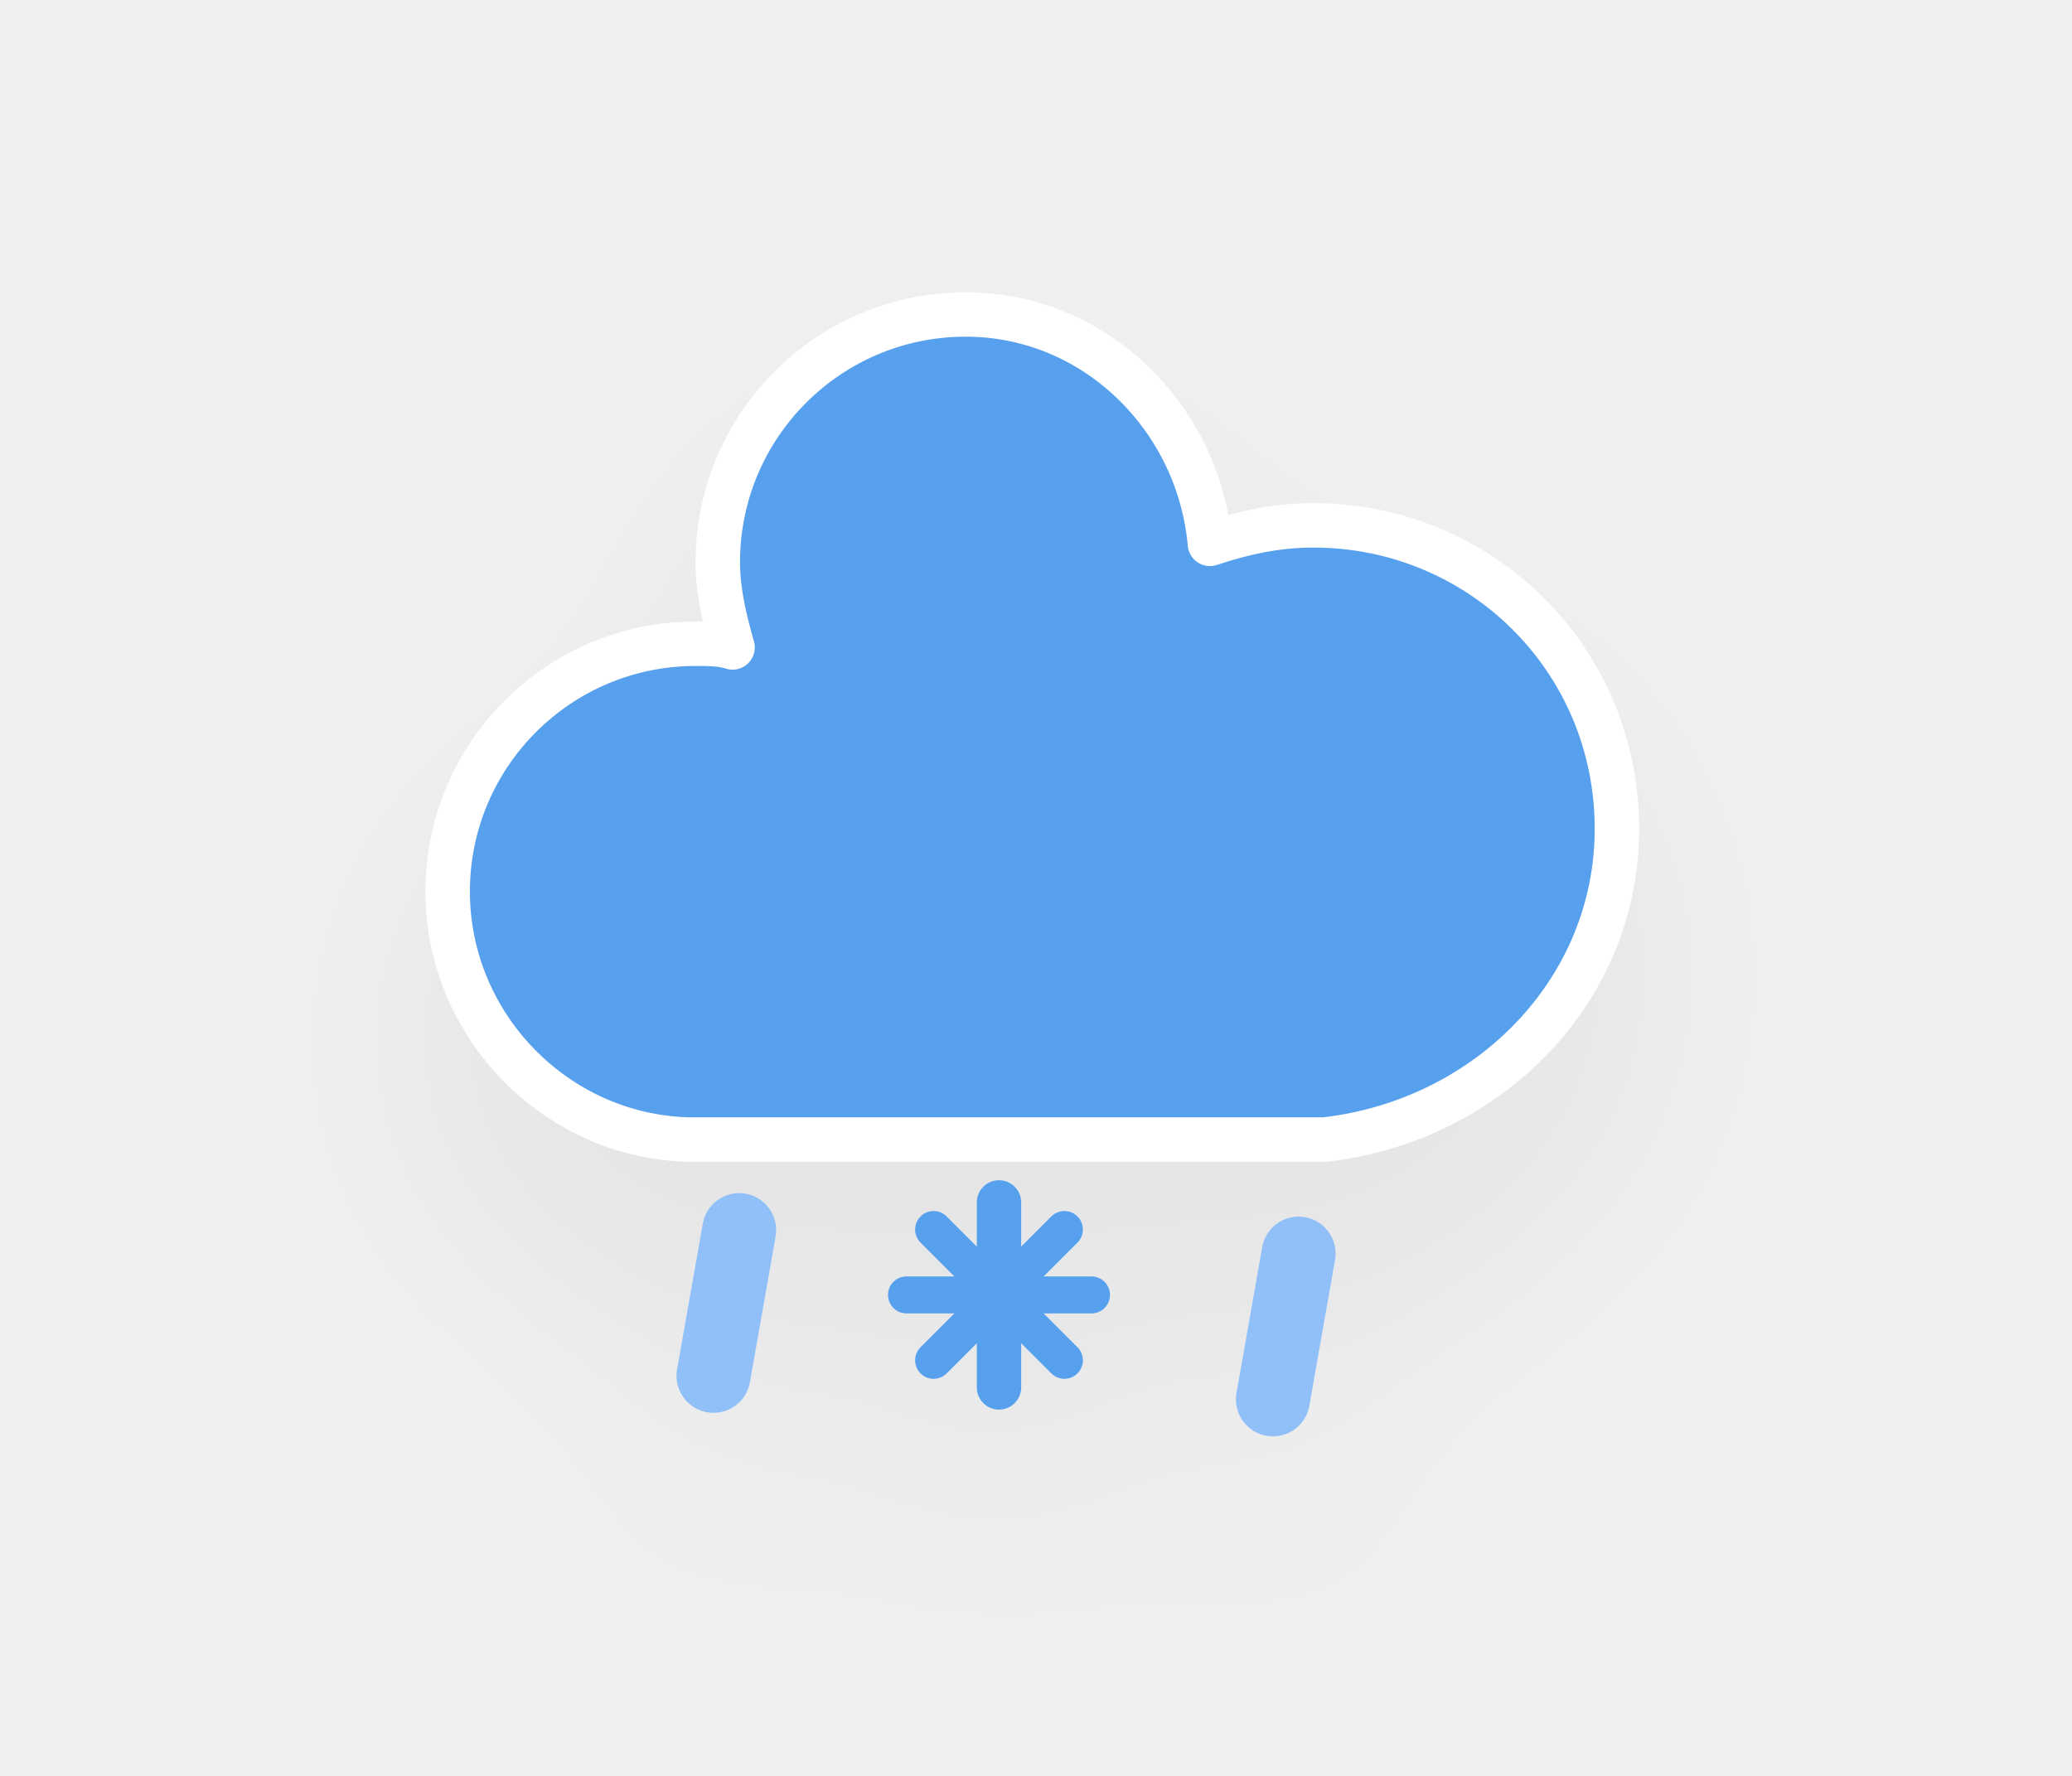
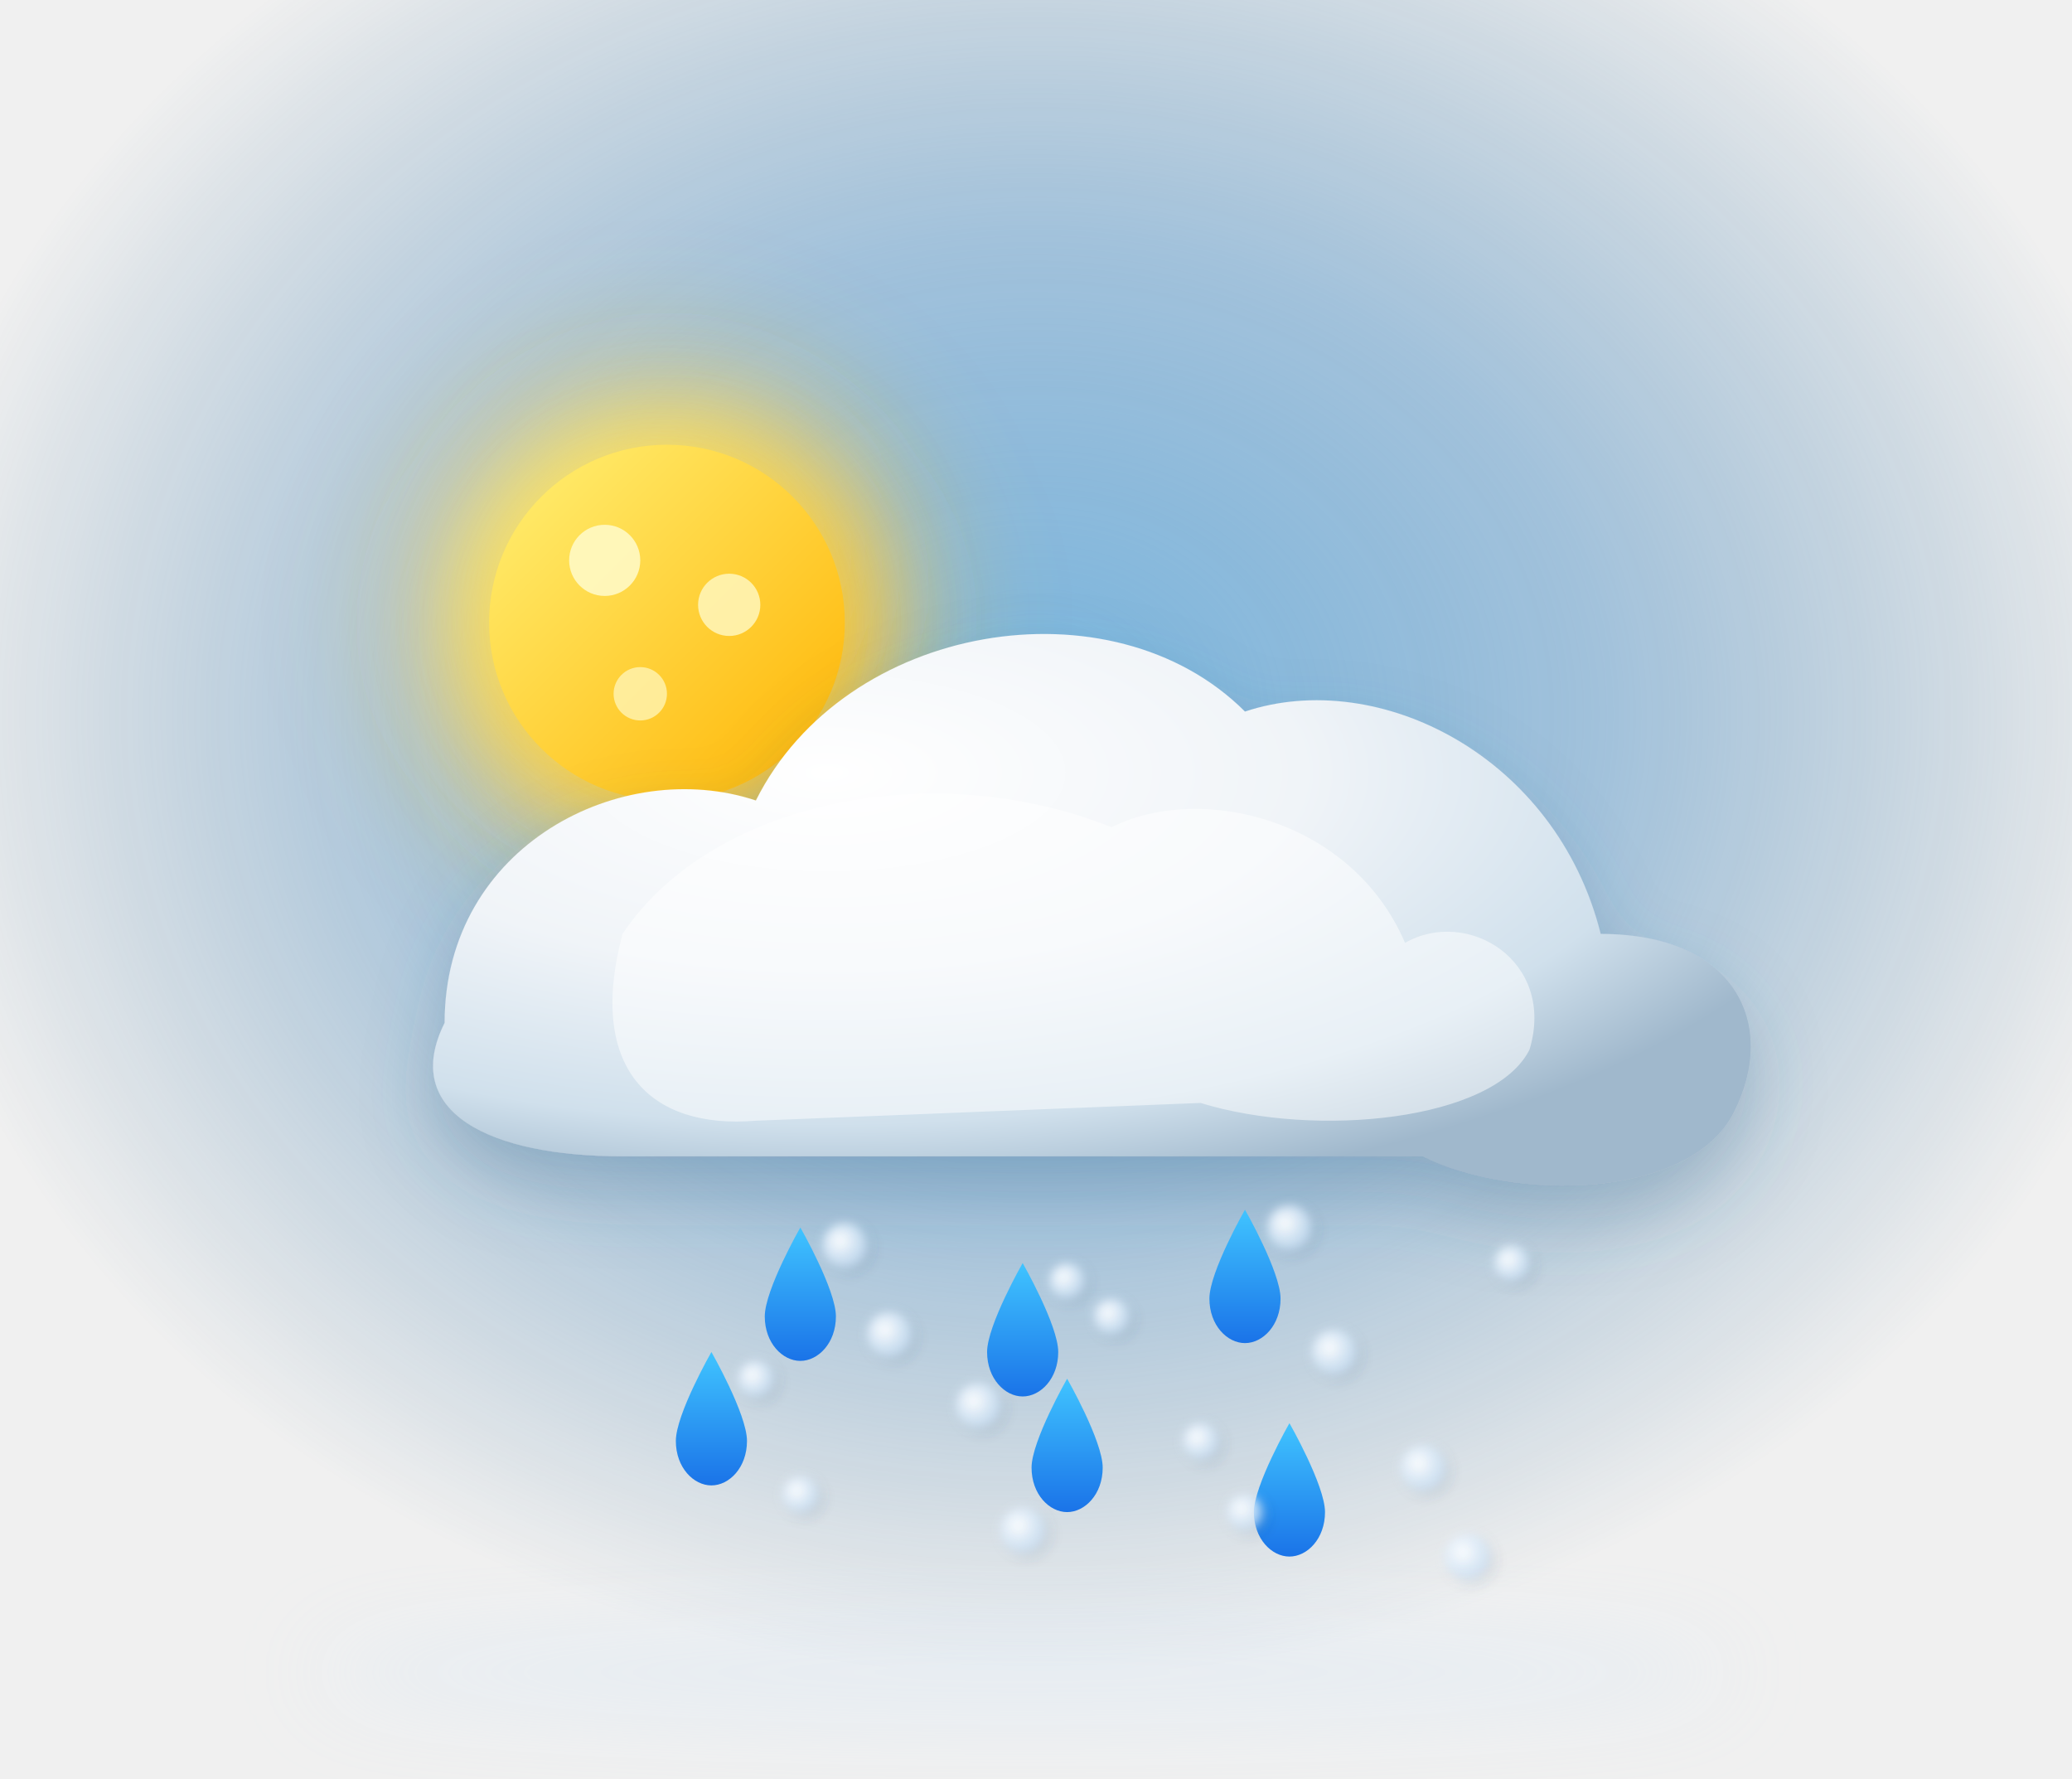
- <svg xmlns="http://www.w3.org/2000/svg" width="56" height="48" version="1.1">
+ <svg xmlns="http://www.w3.org/2000/svg" width="233" height="200" viewBox="0 0 233 200">
  <defs>
-     <filter id="blur" x="-.247" y="-.234" width="1.494" height="1.571">
-       <feGaussianBlur in="SourceAlpha" stdDeviation="3" />
-       <feOffset dx="0" dy="4" result="offsetblur" />
-       <feComponentTransfer>
-         <feFuncA slope="0.05" type="linear" />
-       </feComponentTransfer>
-       <feMerge>
-         <feMergeNode />
-         <feMergeNode in="SourceGraphic" />
-       </feMerge>
+     <radialGradient id="bgGlow" cx="50%" cy="40%" r="55%">
+       <stop offset="0%" stop-color="#4A9FD8" stop-opacity="0.7" />
+       <stop offset="50%" stop-color="#2E7DBC" stop-opacity="0.4" />
+       <stop offset="100%" stop-color="#1A5A8A" stop-opacity="0" />
+     </radialGradient>
+     <radialGradient id="sunGlow" cx="50%" cy="50%" r="50%">
+       <stop offset="0%" stop-color="#FFF9C4" stop-opacity="0.9" />
+       <stop offset="40%" stop-color="#FFE082" stop-opacity="0.5" />
+       <stop offset="100%" stop-color="#FFB300" stop-opacity="0" />
+     </radialGradient>
+     <linearGradient id="sunCore" x1="0" y1="0" x2="1" y2="1">
+       <stop offset="0%" stop-color="#FFF176" />
+       <stop offset="100%" stop-color="#FFB300" />
+     </linearGradient>
+     <radialGradient id="cloudGrad" cx="30%" cy="25%" r="80%">
+       <stop offset="0%" stop-color="#FFFFFF" />
+       <stop offset="45%" stop-color="#F0F4F8" />
+       <stop offset="80%" stop-color="#D0E0EC" />
+       <stop offset="100%" stop-color="#A0B8CC" />
+     </radialGradient>
+     <linearGradient id="rainDrop" x1="0" y1="0" x2="0" y2="1">
+       <stop offset="0%" stop-color="#40C4FF" />
+       <stop offset="100%" stop-color="#1A73E8" />
+     </linearGradient>
+     <radialGradient id="snowflake" cx="40%" cy="40%" r="60%">
+       <stop offset="0%" stop-color="#FFFFFF" stop-opacity="1" />
+       <stop offset="100%" stop-color="#D0E8FF" stop-opacity="0.6" />
+     </radialGradient>
+     <filter id="sunGlowFilter" x="-50%" y="-50%" width="200%" height="200%">
+       <feGaussianBlur stdDeviation="5" />
    </filter>
-     <style type="text/css">
-       
-       /*
- ** SNOW
- */
-       @keyframes am-weather-snow {
-         0% {
-           -webkit-transform: translate(0.0px, 0);
-           -moz-transform: translate(0.0px, 0);
-           -ms-transform: translate(0.0px, 0);
-           transform: translate(0.0px, 0);
-         }
+     <filter id="cloudShadow" x="-20%" y="-20%" width="140%" height="140%">
+       <feDropShadow dx="0" dy="4" stdDeviation="4" flood-color="#3A6A8A" flood-opacity="0.3" />
+     </filter>
+     <filter id="snowGlow" x="-50%" y="-50%" width="200%" height="200%">
+       <feGaussianBlur stdDeviation="0.5" />
+     </filter>
+     <filter id="snowShadow" x="-30%" y="-30%" width="160%" height="160%">
+       <feDropShadow dx="0.5" dy="0.5" stdDeviation="0.5" flood-color="#1A4A6A" flood-opacity="0.3" />
+     </filter>
+   </defs>
+   <style>
+     .bgLayer {
+       animation: bgPulse 8s ease-in-out infinite;
+     }
+     /* SŁOŃCE – WYCHODZI I CHOWA SIĘ ZA CHMURĄ */
+     .sunMove {
+       animation: slideBehindCloud 10s ease-in-out infinite alternate;
+       transform-origin: 75px 70px;
+     }
+     .cloudMove {
+       animation: cloudFloat 6s ease-in-out infinite;
+     }
+     /* KROPLA DESZCZU (szybsza) */
+     .rainDrop {
+       animation: fallRain 1.8s ease-in infinite;
+     }
+     /* PŁATEK ŚNIEGU (wolniejszy, z wirowaniem) */
+     .snowflake {
+       animation: fallSnow 3.5s ease-in-out infinite;
+       filter: url(#snowShadow);
+     }
+     /* Opóźnienia dla deszczu (10 kropli) */
+     .r1 { animation-delay: 0.0s; }
+     .r2 { animation-delay: 0.2s; }
+     .r3 { animation-delay: 0.4s; }
+     .r4 { animation-delay: 0.6s; }
+     .r5 { animation-delay: 0.8s; }
+     .r6 { animation-delay: 1.0s; }
+     .r7 { animation-delay: 1.2s; }
+     .r8 { animation-delay: 1.4s; }
+     .r9 { animation-delay: 0.1s; }
+     .r10 { animation-delay: 0.5s; }

-         33.33% {
-           -webkit-transform: translate(-1.2px, 2px);
-           -moz-transform: translate(-1.2px, 2px);
-           -ms-transform: translate(-1.2px, 2px);
-           transform: translate(-1.2px, 2px);
-         }
+     /* Opóźnienia dla śniegu (15 płatków) */
+     .s1 { animation-delay: 0.0s; }
+     .s2 { animation-delay: 0.3s; }
+     .s3 { animation-delay: 0.6s; }
+     .s4 { animation-delay: 0.9s; }
+     .s5 { animation-delay: 1.2s; }
+     .s6 { animation-delay: 1.5s; }
+     .s7 { animation-delay: 1.8s; }
+     .s8 { animation-delay: 2.1s; }
+     .s9 { animation-delay: 2.4s; }
+     .s10 { animation-delay: 2.7s; }
+     .s11 { animation-delay: 0.15s; }
+     .s12 { animation-delay: 0.45s; }
+     .s13 { animation-delay: 0.75s; }
+     .s14 { animation-delay: 1.05s; }
+     .s15 { animation-delay: 1.35s; }

-         66.66% {
-           -webkit-transform: translate(1.4px, 4px);
-           -moz-transform: translate(1.4px, 4px);
-           -ms-transform: translate(1.4px, 4px);
-           transform: translate(1.4px, 4px);
-           opacity: 1;
-         }
- 
-         100% {
-           -webkit-transform: translate(-1.6px, 6px);
-           -moz-transform: translate(-1.6px, 6px);
-           -ms-transform: translate(-1.6px, 6px);
-           transform: translate(-1.6px, 6px);
-           opacity: 0;
-         }
-       }
- 
-       .am-weather-snow-1 {
-         -webkit-animation-name: am-weather-snow;
-         -moz-animation-name: am-weather-snow;
-         -ms-animation-name: am-weather-snow;
-         animation-name: am-weather-snow;
-         -webkit-animation-duration: 2s;
-         -moz-animation-duration: 2s;
-         -ms-animation-duration: 2s;
-         animation-duration: 2s;
-         -webkit-animation-timing-function: linear;
-         -moz-animation-timing-function: linear;
-         -ms-animation-timing-function: linear;
-         animation-timing-function: linear;
-         -webkit-animation-iteration-count: infinite;
-         -moz-animation-iteration-count: infinite;
-         -ms-animation-iteration-count: infinite;
-         animation-iteration-count: infinite;
-       }
- 
-       /*
- ** RAIN
- */
-       @keyframes am-weather-rain {
-         0% {
-           stroke-dashoffset: 0;
-         }
- 
-         100% {
-           stroke-dashoffset: -100;
-         }
-       }
- 
-       .am-weather-rain-1 {
-         -webkit-animation-name: am-weather-rain;
-         -moz-animation-name: am-weather-rain;
-         -ms-animation-name: am-weather-rain;
-         animation-name: am-weather-rain;
-         -webkit-animation-duration: 8s;
-         -moz-animation-duration: 8s;
-         -ms-animation-duration: 8s;
-         animation-duration: 8s;
-         -webkit-animation-timing-function: linear;
-         -moz-animation-timing-function: linear;
-         -ms-animation-timing-function: linear;
-         animation-timing-function: linear;
-         -webkit-animation-iteration-count: infinite;
-         -moz-animation-iteration-count: infinite;
-         -ms-animation-iteration-count: infinite;
-         animation-iteration-count: infinite;
-       }
- 
-       .am-weather-rain-2 {
-         -webkit-animation-name: am-weather-rain;
-         -moz-animation-name: am-weather-rain;
-         -ms-animation-name: am-weather-rain;
-         animation-name: am-weather-rain;
-         -webkit-animation-delay: 0.25s;
-         -moz-animation-delay: 0.25s;
-         -ms-animation-delay: 0.25s;
-         animation-delay: 0.25s;
-         -webkit-animation-duration: 8s;
-         -moz-animation-duration: 8s;
-         -ms-animation-duration: 8s;
-         animation-duration: 8s;
-         -webkit-animation-timing-function: linear;
-         -moz-animation-timing-function: linear;
-         -ms-animation-timing-function: linear;
-         animation-timing-function: linear;
-         -webkit-animation-iteration-count: infinite;
-         -moz-animation-iteration-count: infinite;
-         -ms-animation-iteration-count: infinite;
-         animation-iteration-count: infinite;
-       }
- 
-       /*
- ** CLOUDS
- */
-       @keyframes am-weather-cloud-3 {
-         0% {
-           -webkit-transform: translate(0px, 0px);
-           -moz-transform: translate(0px, 0px);
-           -ms-transform: translate(0px, 0px);
-           transform: translate(0px, 0px);
-         }
- 
-         50% {
-           -webkit-transform: translate(2px, 0px);
-           -moz-transform: translate(2px, 0px);
-           -ms-transform: translate(2px, 0px);
-           transform: translate(2px, 0px);
-         }
- 
-         100% {
-           -webkit-transform: translate(0px, 0px);
-           -moz-transform: translate(0px, 0px);
-           -ms-transform: translate(0px, 0px);
-           transform: translate(0px, 0px);
-         }
-       }
- 
-       .am-weather-cloud-3 {
-         -webkit-animation-name: am-weather-cloud-3;
-         -moz-animation-name: am-weather-cloud-3;
-         animation-name: am-weather-cloud-3;
-         -webkit-animation-duration: 3s;
-         -moz-animation-duration: 3s;
-         animation-duration: 3s;
-         -webkit-animation-timing-function: linear;
-         -moz-animation-timing-function: linear;
-         animation-timing-function: linear;
-         -webkit-animation-iteration-count: infinite;
-         -moz-animation-iteration-count: infinite;
-         animation-iteration-count: infinite;
-       }
-       
-     </style>
-   </defs>
-   <g transform="translate(16,-2)" filter="url(#blur)">
-     <g class="am-weather-cloud-3" style="-moz-animation-duration:3s;-moz-animation-iteration-count:infinite;-moz-animation-name:am-weather-cloud-3;-moz-animation-timing-function:linear;-webkit-animation-duration:3s;-webkit-animation-iteration-count:infinite;-webkit-animation-name:am-weather-cloud-3;-webkit-animation-timing-function:linear">
-       <path transform="translate(-20,-11)" d="m47.7 35.4c0-4.6-3.7-8.2-8.2-8.2-1 0-1.9 0.2-2.8 0.5-0.3-3.4-3.1-6.2-6.6-6.2-3.7 0-6.7 3-6.7 6.7 0 0.8 0.2 1.6 0.4 2.3-0.3-0.1-0.7-0.1-1-0.1-3.7 0-6.7 3-6.7 6.7 0 3.6 2.9 6.6 6.5 6.7h17.2c4.4-0.5 7.9-4 7.9-8.4z" fill="#57a0ee" stroke="#fff" stroke-linejoin="round" stroke-width="1.2" />
-     </g>
-     <g class="am-weather-snow-1" style="-moz-animation-duration:2s;-moz-animation-iteration-count:infinite;-moz-animation-name:am-weather-snow;-moz-animation-timing-function:linear;-ms-animation-duration:2s;-ms-animation-iteration-count:infinite;-ms-animation-name:am-weather-snow;-ms-animation-timing-function:linear;-webkit-animation-duration:2s;-webkit-animation-iteration-count:infinite;-webkit-animation-name:am-weather-snow;-webkit-animation-timing-function:linear">
-       <g transform="translate(11,28)" fill="none" stroke="#57a0ee" stroke-linecap="round">
-         <line transform="translate(0,9)" y1="-2.5" y2="2.5" stroke-width="1.2" />
-         <line transform="rotate(45,-10.864,4.5)" y1="-2.5" y2="2.5" />
-         <line transform="rotate(90,-4.5,4.5)" y1="-2.5" y2="2.5" />
-         <line transform="rotate(135,-1.864,4.5)" y1="-2.5" y2="2.5" />
-       </g>
-     </g>
-     <g transform="rotate(10,-198.74,98.01)" fill="none" stroke="#91c0f8" stroke-dasharray="4, 7" stroke-linecap="round" stroke-width="2">
-       <line class="am-weather-rain-1" transform="translate(-10,1)" y2="8" style="-moz-animation-duration:8s;-moz-animation-iteration-count:infinite;-moz-animation-name:am-weather-rain;-moz-animation-timing-function:linear;-ms-animation-duration:8s;-ms-animation-iteration-count:infinite;-ms-animation-name:am-weather-rain;-ms-animation-timing-function:linear;-webkit-animation-duration:8s;-webkit-animation-iteration-count:infinite;-webkit-animation-name:am-weather-rain;-webkit-animation-timing-function:linear" />
-       <line class="am-weather-rain-2" transform="translate(5,-1)" y2="8" style="-moz-animation-delay:0.25s;-moz-animation-duration:8s;-moz-animation-iteration-count:infinite;-moz-animation-name:am-weather-rain;-moz-animation-timing-function:linear;-ms-animation-delay:0.25s;-ms-animation-duration:8s;-ms-animation-iteration-count:infinite;-ms-animation-name:am-weather-rain;-ms-animation-timing-function:linear;-webkit-animation-delay:0.25s;-webkit-animation-duration:8s;-webkit-animation-iteration-count:infinite;-webkit-animation-name:am-weather-rain;-webkit-animation-timing-function:linear" />
-     </g>
+     @keyframes bgPulse {
+       0%,100% { opacity: 0.9; }
+       50% { opacity: 1; }
+     }
+     @keyframes slideBehindCloud {
+       0% { transform: translateX(0); }
+       100% { transform: translateX(75px); }
+     }
+     @keyframes cloudFloat {
+       0%,100% { transform: translateX(0) translateY(0); }
+       50% { transform: translateX(-3px) translateY(-2px); }
+     }
+     @keyframes fallRain {
+       0% { transform: translateY(-25px) translateX(0); opacity: 0; }
+       20% { opacity: 1; }
+       80% { opacity: 0.9; }
+       100% { transform: translateY(55px) translateX(-8px); opacity: 0; }
+     }
+     @keyframes fallSnow {
+       0% { transform: translateY(-20px) translateX(0) rotate(0deg); opacity: 0; }
+       20% { opacity: 1; }
+       80% { opacity: 0.9; }
+       100% { transform: translateY(50px) translateX(-6px) rotate(360deg); opacity: 0; }
+     }
+   </style>
+   <rect width="233" height="200" fill="url(#bgGlow)" class="bgLayer" />
+   <g class="sunMove">
+     <circle cx="75" cy="70" r="38" fill="url(#sunGlow)" filter="url(#sunGlowFilter)" />
+     <circle cx="75" cy="70" r="24" fill="url(#sunCore)" filter="url(#sunGlowFilter)" opacity="0.9" />
+     <circle cx="75" cy="70" r="20" fill="url(#sunCore)" />
+     <circle cx="68" cy="63" r="4" fill="#FFF9C4" opacity="0.9" />
+     <circle cx="82" cy="68" r="3.5" fill="#FFF9C4" opacity="0.8" />
+     <circle cx="72" cy="78" r="3" fill="#FFF9C4" opacity="0.7" />
  </g>
+   <g class="cloudMove" filter="url(#cloudShadow)">
+     <path d="M 50,115               C 50,95 70,85 85,90               C 95,70 125,65 140,80               C 155,75 175,85 180,105               C 195,105 200,115 195,125               C 190,135 170,135 160,130               L 70,130               C 55,130 45,125 50,115 Z" fill="url(#cloudGrad)" />
+     <path d="M 70,105 C 80,90 105,85 125,93 C 135,88 152,92 158,106 C 165,102 175,108 172,118 C 168,126 148,128 135,124 L 85,126 C 73,127 66,120 70,105 Z" fill="#FFFFFF" opacity="0.5" />
+   </g>
+   <g>
+     <path class="rainDrop r1" d="M 90 138 C 90 138 86 145 86 148 C 86 151 88 153 90 153 C 92 153 94 151 94 148 C 94 145 90 138 90 138 Z" fill="url(#rainDrop)" />
+     <path class="rainDrop r2" d="M 115 142 C 115 142 111 149 111 152 C 111 155 113 157 115 157 C 117 157 119 155 119 152 C 119 149 115 142 115 142 Z" fill="url(#rainDrop)" />
+     <path class="rainDrop r3" d="M 140 136 C 140 136 136 143 136 146 C 136 149 138 151 140 151 C 142 151 144 149 144 146 C 144 143 140 136 140 136 Z" fill="url(#rainDrop)" />
+     <path class="rainDrop r8" d="M 80 152 C 80 152 76 159 76 162 C 76 165 78 167 80 167 C 82 167 84 165 84 162 C 84 159 80 152 80 152 Z" fill="url(#rainDrop)" />
+     <path class="rainDrop r9" d="M 120 155 C 120 155 116 162 116 165 C 116 168 118 170 120 170 C 122 170 124 168 124 165 C 124 162 120 155 120 155 Z" fill="url(#rainDrop)" />
+     <path class="rainDrop r10" d="M 145 160 C 145 160 141 167 141 170 C 141 173 143 175 145 175 C 147 175 149 173 149 170 C 149 167 145 160 145 160 Z" fill="url(#rainDrop)" />
+   </g>
+   <g filter="url(#snowGlow)">
+     <circle class="snowflake s1" cx="95" cy="140" r="2.5" fill="url(#snowflake)" />
+     <circle class="snowflake s2" cx="120" cy="144" r="2" fill="url(#snowflake)" />
+     <circle class="snowflake s3" cx="145" cy="138" r="2.5" fill="url(#snowflake)" />
+     <circle class="snowflake s4" cx="170" cy="142" r="2" fill="url(#snowflake)" />
+     <circle class="snowflake s5" cx="100" cy="150" r="2.5" fill="url(#snowflake)" />
+     <circle class="snowflake s6" cx="125" cy="148" r="2" fill="url(#snowflake)" />
+     <circle class="snowflake s7" cx="150" cy="152" r="2.5" fill="url(#snowflake)" />
+     <circle class="snowflake s8" cx="85" cy="155" r="2" fill="url(#snowflake)" />
+     <circle class="snowflake s9" cx="110" cy="158" r="2.5" fill="url(#snowflake)" />
+     <circle class="snowflake s10" cx="135" cy="162" r="2" fill="url(#snowflake)" />
+     <circle class="snowflake s11" cx="160" cy="165" r="2.5" fill="url(#snowflake)" />
+     <circle class="snowflake s12" cx="90" cy="168" r="2" fill="url(#snowflake)" />
+     <circle class="snowflake s13" cx="115" cy="172" r="2.5" fill="url(#snowflake)" />
+     <circle class="snowflake s14" cx="140" cy="170" r="2" fill="url(#snowflake)" />
+     <circle class="snowflake s15" cx="165" cy="175" r="2.5" fill="url(#snowflake)" />
+   </g>
+   <ellipse cx="115" cy="188" rx="80" ry="6" fill="#C0E0FF" opacity="0.2" filter="url(#sunGlowFilter)" />
</svg>
